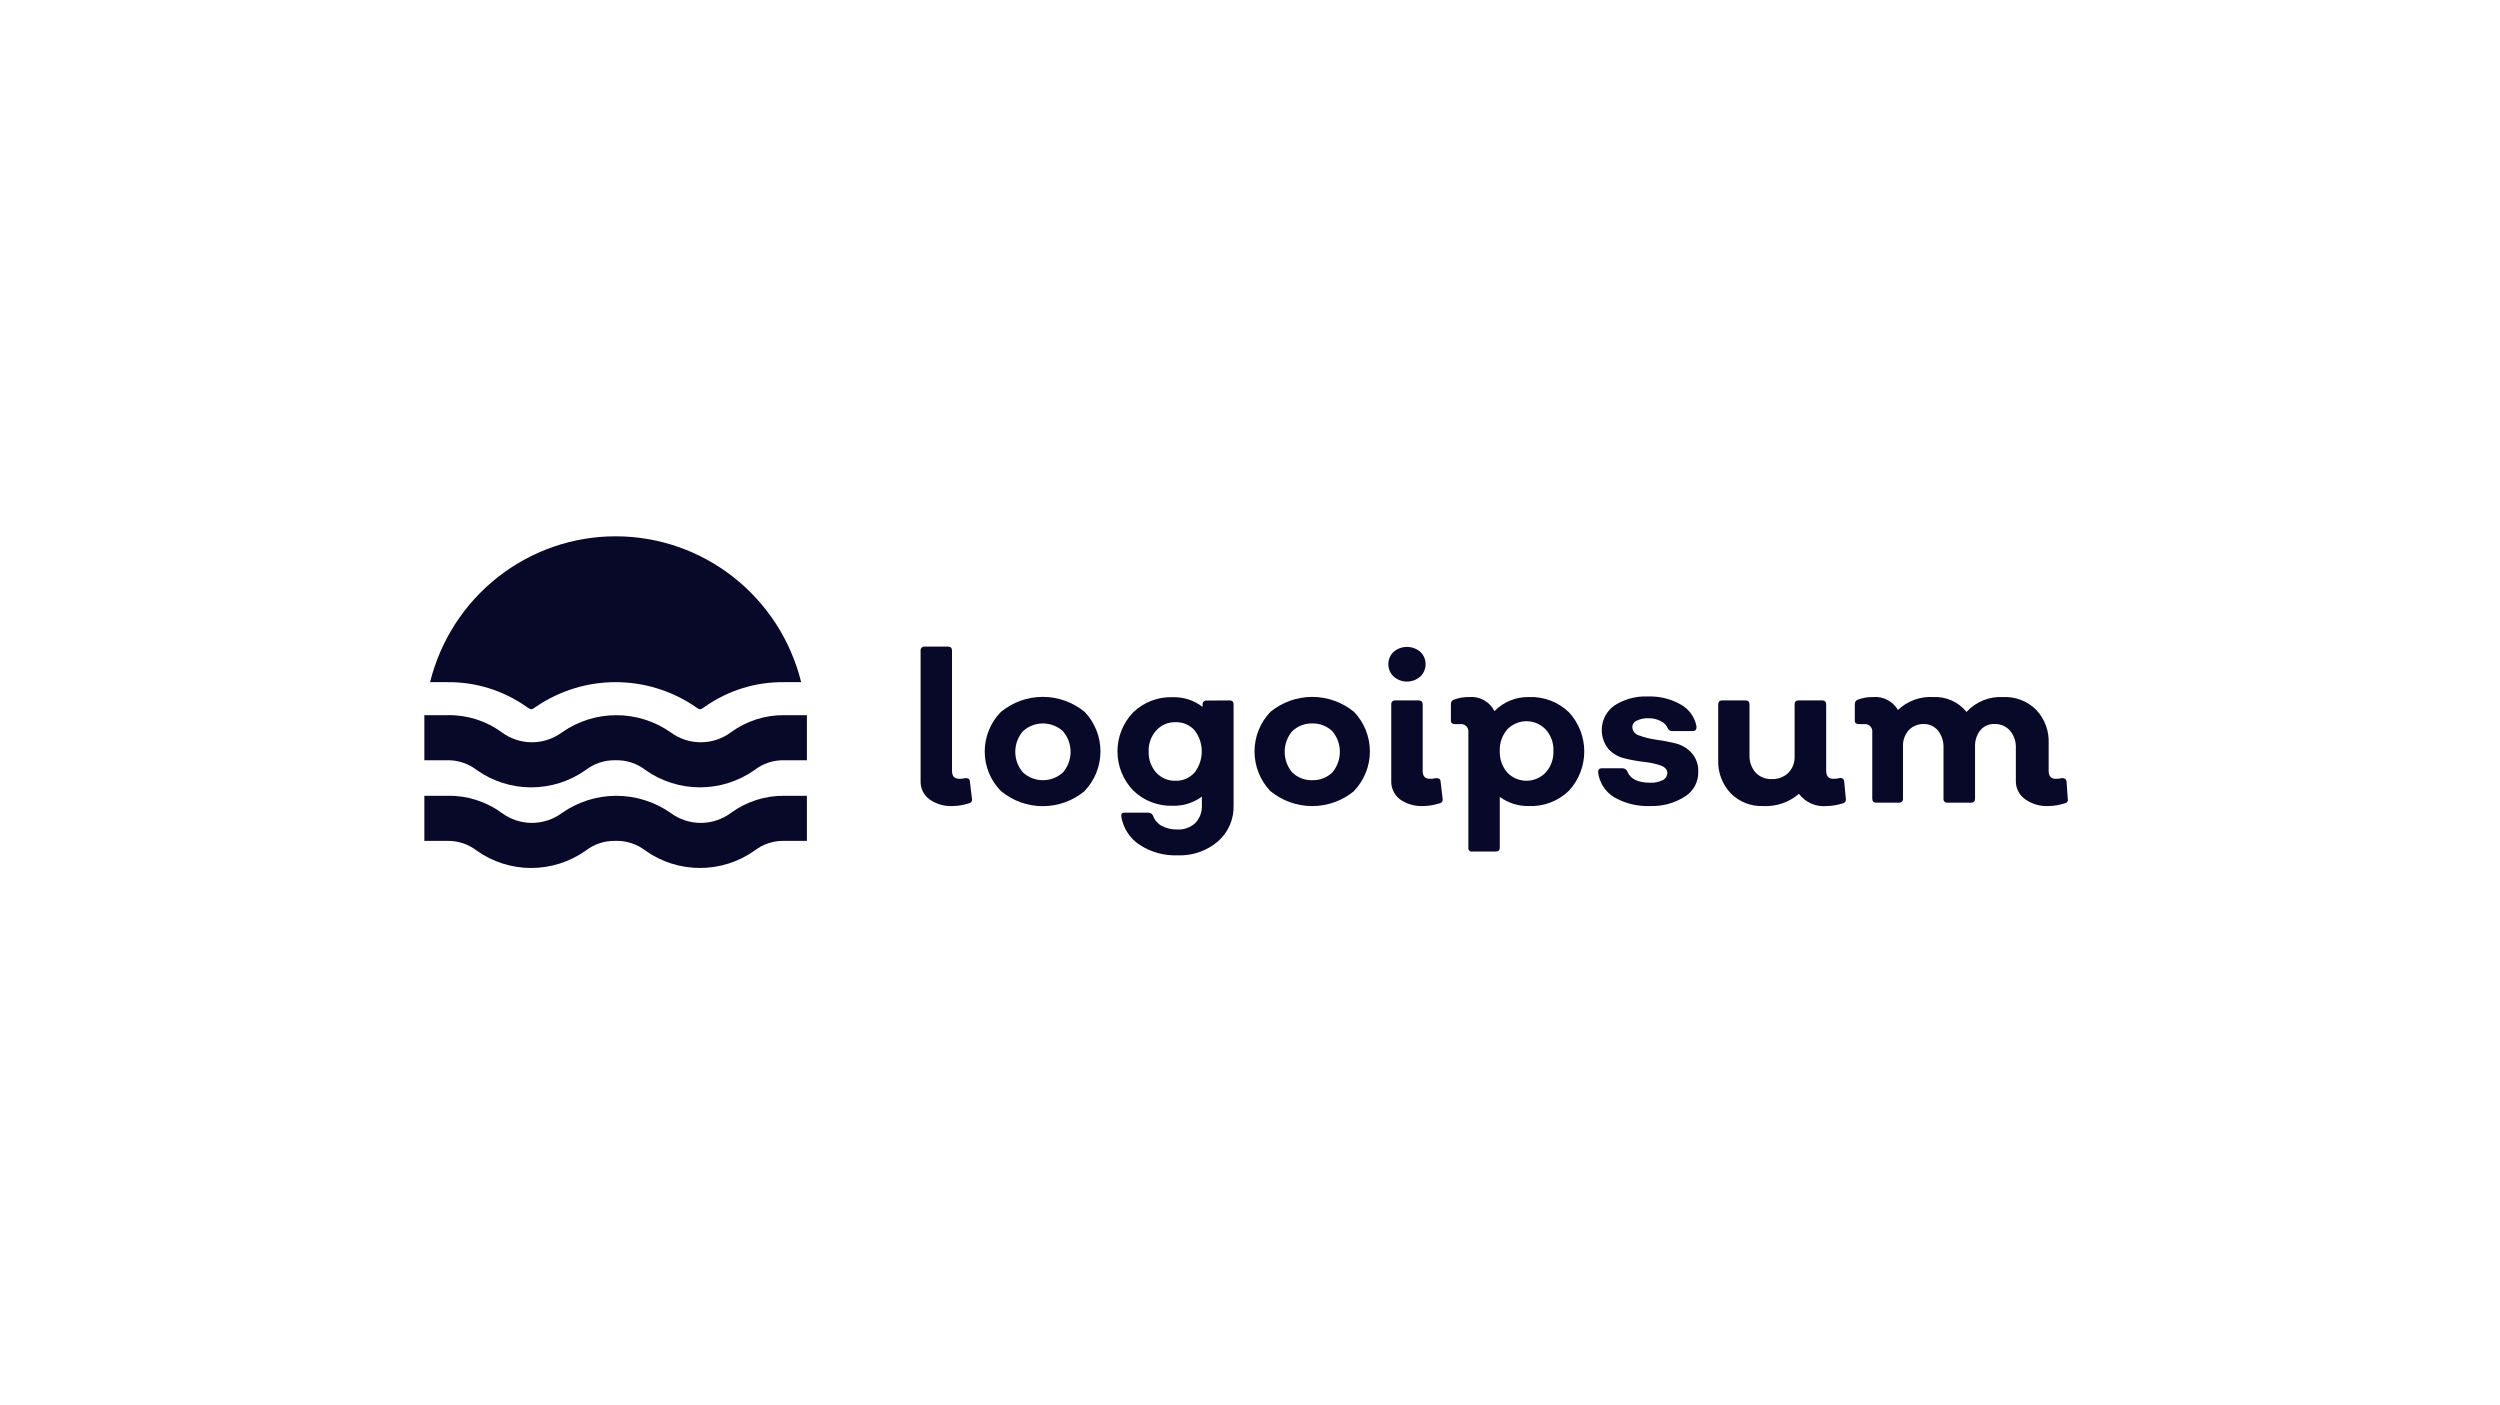
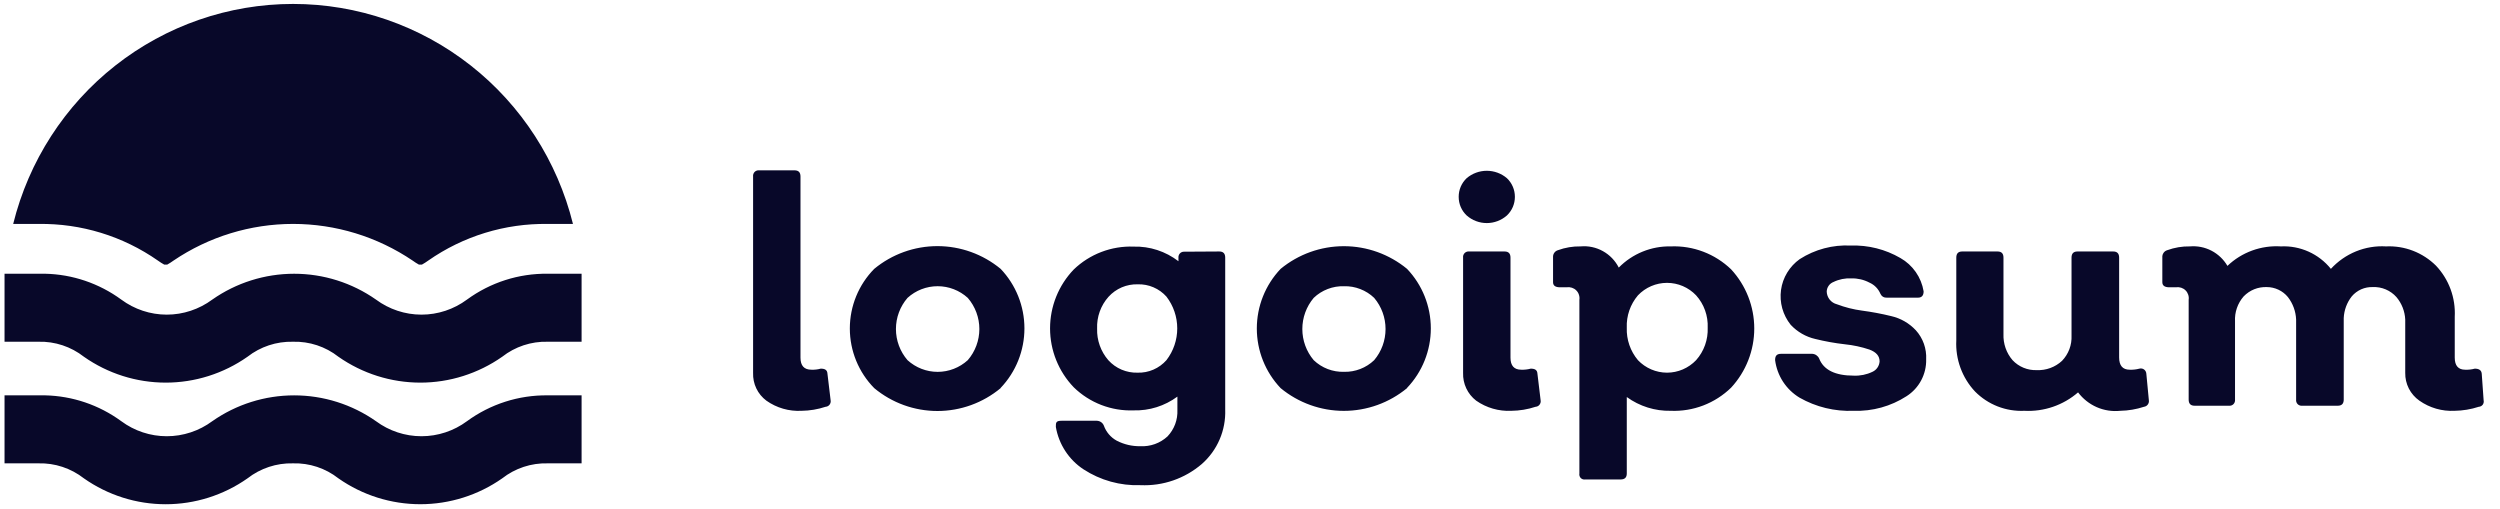
- <svg xmlns="http://www.w3.org/2000/svg" width="178" height="100" viewBox="0 0 178 100" fill="none">
-   <path d="M67.833 57.39C67.241 57.422 66.656 57.253 66.172 56.91C65.97 56.759 65.807 56.561 65.698 56.333C65.589 56.105 65.536 55.853 65.546 55.6V46.33C65.541 46.291 65.545 46.251 65.558 46.214C65.57 46.176 65.592 46.142 65.619 46.114C65.647 46.086 65.681 46.065 65.718 46.052C65.755 46.039 65.795 46.035 65.834 46.04H67.505C67.694 46.04 67.783 46.14 67.783 46.33V54.88C67.783 55.26 67.952 55.45 68.3 55.45C68.448 55.456 68.595 55.439 68.738 55.4C68.937 55.4 69.046 55.46 69.056 55.64L69.205 56.89C69.212 56.926 69.212 56.964 69.203 57C69.195 57.036 69.178 57.07 69.156 57.1C69.133 57.129 69.105 57.153 69.072 57.17C69.039 57.188 69.003 57.198 68.966 57.2C68.6 57.322 68.218 57.386 67.833 57.39Z" fill="#080829" />
-   <path d="M77.23 56.32C76.391 57.017 75.336 57.399 74.247 57.399C73.158 57.399 72.103 57.017 71.263 56.32C70.526 55.571 70.112 54.559 70.112 53.505C70.112 52.451 70.526 51.439 71.263 50.69C72.105 49.996 73.159 49.617 74.247 49.617C75.335 49.617 76.389 49.996 77.23 50.69C77.951 51.446 78.353 52.453 78.353 53.5C78.353 54.547 77.951 55.554 77.23 56.31V56.32ZM72.835 55C73.224 55.355 73.731 55.551 74.257 55.551C74.782 55.551 75.289 55.355 75.679 55C76.031 54.592 76.226 54.07 76.226 53.53C76.226 52.99 76.031 52.468 75.679 52.06C75.289 51.705 74.782 51.509 74.257 51.509C73.731 51.509 73.224 51.705 72.835 52.06C72.482 52.468 72.288 52.99 72.288 53.53C72.288 54.07 72.482 54.592 72.835 55Z" fill="#080829" />
-   <path d="M87.552 49.87C87.741 49.87 87.831 49.97 87.831 50.16V57.33C87.848 57.814 87.758 58.296 87.567 58.74C87.376 59.185 87.089 59.581 86.727 59.9C85.923 60.59 84.889 60.947 83.833 60.9C82.879 60.934 81.939 60.672 81.138 60.15C80.796 59.924 80.504 59.63 80.28 59.286C80.056 58.942 79.905 58.556 79.835 58.15C79.835 57.95 79.835 57.86 80.104 57.86H81.775C81.846 57.862 81.914 57.886 81.972 57.926C82.031 57.967 82.076 58.024 82.103 58.09C82.211 58.394 82.427 58.647 82.709 58.8C83.053 58.979 83.436 59.068 83.823 59.06C84.056 59.073 84.29 59.039 84.51 58.96C84.731 58.881 84.933 58.759 85.106 58.6C85.264 58.434 85.386 58.238 85.467 58.023C85.547 57.808 85.583 57.579 85.573 57.35V56.72C84.975 57.163 84.247 57.391 83.505 57.37C82.985 57.389 82.467 57.302 81.982 57.115C81.497 56.928 81.054 56.644 80.681 56.28C79.964 55.534 79.563 54.538 79.563 53.5C79.563 52.463 79.964 51.466 80.681 50.72C81.056 50.36 81.499 50.078 81.984 49.893C82.469 49.708 82.986 49.621 83.505 49.64C84.269 49.62 85.016 49.863 85.623 50.33V50.17C85.618 50.132 85.622 50.093 85.635 50.056C85.647 50.02 85.667 49.986 85.694 49.959C85.72 49.931 85.753 49.909 85.789 49.896C85.825 49.882 85.863 49.877 85.901 49.88L87.552 49.87ZM83.694 55.59C83.95 55.598 84.205 55.549 84.44 55.447C84.676 55.346 84.886 55.193 85.056 55C85.387 54.571 85.566 54.043 85.566 53.5C85.566 52.957 85.387 52.429 85.056 52C84.886 51.81 84.677 51.66 84.444 51.559C84.21 51.459 83.957 51.412 83.704 51.42C83.445 51.412 83.187 51.46 82.948 51.562C82.709 51.664 82.496 51.817 82.322 52.01C81.955 52.421 81.763 52.959 81.784 53.51C81.766 54.056 81.955 54.588 82.311 55C82.486 55.193 82.7 55.345 82.939 55.447C83.177 55.549 83.435 55.598 83.694 55.59Z" fill="#080829" />
-   <path d="M96.412 56.32C95.571 57.014 94.517 57.393 93.429 57.393C92.341 57.393 91.287 57.014 90.446 56.32C89.725 55.562 89.322 54.554 89.322 53.505C89.322 52.456 89.725 51.447 90.446 50.69C91.288 49.998 92.342 49.62 93.429 49.62C94.517 49.62 95.571 49.998 96.412 50.69C97.133 51.446 97.536 52.453 97.536 53.5C97.536 54.547 97.133 55.554 96.412 56.31V56.32ZM92.007 55C92.198 55.182 92.423 55.325 92.668 55.419C92.914 55.514 93.176 55.558 93.439 55.55C93.701 55.557 93.961 55.512 94.204 55.417C94.449 55.323 94.672 55.181 94.861 55C95.208 54.59 95.398 54.069 95.398 53.53C95.398 52.991 95.208 52.47 94.861 52.06C94.672 51.879 94.449 51.737 94.204 51.643C93.961 51.548 93.701 51.503 93.439 51.51C93.176 51.502 92.914 51.546 92.668 51.641C92.423 51.735 92.198 51.878 92.007 52.06C91.66 52.47 91.47 52.991 91.47 53.53C91.47 54.069 91.66 54.59 92.007 55Z" fill="#080829" />
-   <path d="M101.126 48.17C100.863 48.401 100.525 48.529 100.176 48.529C99.827 48.529 99.489 48.401 99.227 48.17C99.107 48.057 99.012 47.92 98.948 47.769C98.883 47.618 98.849 47.455 98.849 47.29C98.849 47.125 98.883 46.962 98.948 46.811C99.012 46.66 99.107 46.523 99.227 46.41C99.492 46.184 99.828 46.061 100.176 46.061C100.524 46.061 100.86 46.184 101.126 46.41C101.245 46.523 101.34 46.66 101.405 46.811C101.47 46.962 101.503 47.125 101.503 47.29C101.503 47.455 101.47 47.618 101.405 47.769C101.34 47.92 101.245 48.057 101.126 48.17ZM101.335 57.39C100.744 57.419 100.159 57.25 99.674 56.91C99.475 56.757 99.315 56.558 99.208 56.33C99.1 56.102 99.049 55.852 99.057 55.6V50.16C99.053 50.121 99.057 50.081 99.07 50.044C99.082 50.006 99.103 49.972 99.131 49.944C99.159 49.916 99.193 49.895 99.23 49.882C99.267 49.869 99.307 49.865 99.346 49.87H101.017C101.205 49.87 101.295 49.97 101.295 50.16V54.88C101.295 55.26 101.464 55.45 101.802 55.45C101.953 55.456 102.103 55.439 102.25 55.4C102.448 55.4 102.558 55.46 102.568 55.64L102.717 56.89C102.724 56.926 102.723 56.964 102.715 57C102.706 57.036 102.69 57.07 102.667 57.1C102.645 57.129 102.617 57.153 102.584 57.17C102.551 57.188 102.515 57.198 102.478 57.2C102.109 57.322 101.724 57.386 101.335 57.39Z" fill="#080829" />
-   <path d="M108.862 49.63C109.385 49.609 109.905 49.694 110.394 49.88C110.882 50.065 111.329 50.348 111.707 50.71C112.41 51.469 112.8 52.468 112.8 53.505C112.8 54.542 112.41 55.541 111.707 56.3C111.331 56.666 110.884 56.951 110.396 57.138C109.907 57.325 109.386 57.411 108.862 57.39C108.118 57.407 107.388 57.178 106.784 56.74V60.35C106.784 60.54 106.685 60.63 106.496 60.63H104.825C104.787 60.637 104.748 60.635 104.711 60.623C104.674 60.612 104.64 60.591 104.612 60.564C104.586 60.536 104.565 60.502 104.554 60.465C104.542 60.428 104.54 60.388 104.547 60.35V52.15C104.559 52.07 104.552 51.988 104.526 51.911C104.501 51.834 104.458 51.764 104.401 51.707C104.344 51.65 104.274 51.606 104.198 51.581C104.121 51.555 104.04 51.548 103.96 51.56H103.632C103.413 51.56 103.304 51.48 103.304 51.32V50.14C103.299 50.067 103.319 49.994 103.36 49.934C103.402 49.874 103.463 49.83 103.532 49.81C103.877 49.684 104.24 49.623 104.606 49.63C104.971 49.597 105.337 49.675 105.658 49.853C105.979 50.032 106.239 50.302 106.406 50.63C106.726 50.304 107.109 50.047 107.532 49.876C107.955 49.704 108.407 49.62 108.862 49.63ZM107.311 55C107.488 55.186 107.701 55.335 107.938 55.436C108.173 55.537 108.427 55.59 108.683 55.59C108.94 55.59 109.194 55.537 109.429 55.436C109.665 55.335 109.879 55.186 110.056 55C110.43 54.581 110.626 54.032 110.603 53.47C110.629 52.907 110.432 52.357 110.056 51.94C109.879 51.754 109.665 51.605 109.429 51.504C109.194 51.403 108.94 51.35 108.683 51.35C108.427 51.35 108.173 51.403 107.938 51.504C107.701 51.605 107.488 51.754 107.311 51.94C106.949 52.365 106.761 52.911 106.784 53.47C106.764 54.028 106.952 54.574 107.311 55Z" fill="#080829" />
-   <path d="M117.494 57.39C116.601 57.427 115.716 57.212 114.938 56.77C114.626 56.581 114.36 56.324 114.161 56.017C113.961 55.711 113.832 55.363 113.785 55C113.785 54.8 113.854 54.7 114.073 54.7H115.535C115.604 54.703 115.672 54.725 115.73 54.764C115.787 54.802 115.834 54.856 115.863 54.92C116.072 55.46 116.619 55.73 117.494 55.73C117.799 55.744 118.103 55.682 118.379 55.55C118.474 55.507 118.556 55.438 118.616 55.352C118.675 55.266 118.71 55.165 118.717 55.06C118.717 54.8 118.558 54.62 118.24 54.5C117.862 54.374 117.472 54.29 117.076 54.25C116.607 54.197 116.142 54.113 115.684 54C115.238 53.899 114.833 53.665 114.521 53.33C114.337 53.102 114.201 52.839 114.123 52.556C114.044 52.273 114.024 51.977 114.064 51.687C114.104 51.396 114.203 51.116 114.355 50.866C114.508 50.615 114.709 50.399 114.948 50.23C115.665 49.771 116.505 49.547 117.355 49.59C118.176 49.562 118.989 49.767 119.701 50.18C119.988 50.343 120.235 50.569 120.424 50.841C120.614 51.112 120.741 51.423 120.795 51.75C120.795 51.95 120.706 52.05 120.527 52.05H119.055C118.993 52.054 118.932 52.038 118.878 52.006C118.825 51.974 118.783 51.927 118.757 51.87C118.658 51.633 118.473 51.443 118.24 51.34C117.976 51.201 117.682 51.133 117.384 51.14C117.093 51.124 116.802 51.182 116.539 51.31C116.447 51.346 116.366 51.409 116.309 51.491C116.253 51.573 116.222 51.67 116.221 51.77C116.227 51.907 116.277 52.038 116.363 52.144C116.449 52.25 116.566 52.326 116.698 52.36C117.08 52.505 117.477 52.605 117.882 52.66C118.347 52.722 118.808 52.808 119.264 52.92C119.709 53.022 120.115 53.255 120.427 53.59C120.594 53.775 120.724 53.991 120.807 54.226C120.891 54.461 120.928 54.711 120.915 54.96C120.924 55.306 120.842 55.648 120.68 55.953C120.518 56.258 120.28 56.515 119.99 56.7C119.247 57.18 118.376 57.42 117.494 57.39Z" fill="#080829" />
-   <path d="M131.426 56.89C131.432 56.925 131.43 56.962 131.422 56.997C131.413 57.032 131.398 57.065 131.376 57.093C131.355 57.122 131.328 57.147 131.297 57.165C131.267 57.183 131.233 57.195 131.197 57.2C130.834 57.319 130.455 57.383 130.073 57.39C129.695 57.429 129.314 57.37 128.966 57.218C128.617 57.065 128.313 56.825 128.084 56.52C127.382 57.127 126.474 57.439 125.549 57.39C125.119 57.41 124.691 57.339 124.29 57.182C123.889 57.026 123.525 56.786 123.222 56.48C122.921 56.159 122.687 55.78 122.535 55.366C122.383 54.952 122.315 54.511 122.337 54.07V50.16C122.337 49.97 122.426 49.87 122.615 49.87H124.286C124.475 49.87 124.564 49.97 124.564 50.16V53.77C124.546 54.22 124.699 54.66 124.992 55C125.138 55.156 125.316 55.279 125.513 55.36C125.71 55.441 125.923 55.478 126.135 55.47C126.353 55.48 126.571 55.446 126.776 55.37C126.981 55.295 127.169 55.179 127.329 55.03C127.48 54.873 127.598 54.686 127.675 54.482C127.752 54.277 127.786 54.059 127.776 53.84V50.16C127.776 49.97 127.866 49.87 128.055 49.87H129.745C129.934 49.87 130.024 49.97 130.024 50.16V54.87C130.024 55.26 130.193 55.45 130.521 55.45C130.675 55.456 130.829 55.439 130.978 55.4C131.016 55.389 131.055 55.388 131.094 55.394C131.132 55.401 131.168 55.417 131.2 55.44C131.232 55.463 131.258 55.493 131.276 55.528C131.294 55.562 131.304 55.601 131.306 55.64L131.426 56.89Z" fill="#080829" />
-   <path d="M147.227 56.89C147.236 56.926 147.237 56.963 147.23 56.999C147.222 57.035 147.207 57.07 147.185 57.099C147.163 57.129 147.135 57.153 147.103 57.171C147.071 57.188 147.035 57.198 146.998 57.2C146.628 57.321 146.243 57.385 145.855 57.39C145.263 57.421 144.679 57.252 144.194 56.91C143.984 56.764 143.814 56.568 143.698 56.339C143.581 56.11 143.523 55.857 143.528 55.6V53.25C143.548 52.802 143.399 52.362 143.11 52.02C142.971 51.864 142.798 51.74 142.606 51.659C142.413 51.578 142.205 51.541 141.996 51.55C141.808 51.543 141.621 51.579 141.448 51.655C141.276 51.731 141.124 51.846 141.002 51.99C140.739 52.325 140.605 52.744 140.624 53.17V56.86C140.624 57.05 140.534 57.15 140.345 57.15H138.665C138.626 57.155 138.586 57.151 138.55 57.138C138.512 57.125 138.478 57.104 138.45 57.076C138.422 57.048 138.401 57.014 138.388 56.977C138.376 56.939 138.372 56.899 138.377 56.86V53.25C138.398 52.806 138.26 52.37 137.989 52.02C137.867 51.873 137.715 51.755 137.543 51.673C137.372 51.592 137.184 51.55 136.994 51.55C136.791 51.542 136.59 51.577 136.401 51.653C136.212 51.728 136.042 51.843 135.9 51.99C135.616 52.314 135.47 52.738 135.493 53.17V56.86C135.498 56.899 135.494 56.939 135.481 56.977C135.468 57.014 135.447 57.048 135.419 57.076C135.391 57.104 135.358 57.125 135.321 57.138C135.283 57.151 135.243 57.155 135.204 57.15H133.583C133.395 57.15 133.305 57.05 133.305 56.86V52.15C133.317 52.07 133.31 51.988 133.284 51.911C133.259 51.834 133.217 51.764 133.159 51.707C133.102 51.65 133.033 51.606 132.956 51.581C132.879 51.555 132.798 51.548 132.718 51.56H132.39C132.171 51.56 132.062 51.48 132.062 51.32V50.14C132.057 50.067 132.077 49.994 132.119 49.934C132.16 49.874 132.221 49.83 132.291 49.81C132.635 49.684 132.999 49.623 133.365 49.63C133.716 49.6 134.069 49.67 134.382 49.833C134.695 49.996 134.956 50.244 135.135 50.55C135.47 50.23 135.868 49.983 136.302 49.825C136.737 49.667 137.199 49.6 137.661 49.63C138.109 49.608 138.556 49.693 138.965 49.877C139.375 50.061 139.735 50.34 140.017 50.69C140.346 50.33 140.751 50.049 141.202 49.865C141.652 49.682 142.137 49.602 142.623 49.63C143.057 49.61 143.491 49.68 143.896 49.837C144.301 49.993 144.67 50.233 144.979 50.54C145.282 50.861 145.515 51.239 145.668 51.654C145.82 52.068 145.887 52.509 145.864 52.95V54.88C145.864 55.26 146.034 55.45 146.352 55.45C146.506 55.457 146.66 55.44 146.809 55.4C147.015 55.4 147.124 55.48 147.137 55.64L147.227 56.89Z" fill="#080829" />
-   <path d="M30.622 48.57C31.356 45.605 33.055 42.971 35.449 41.09C37.843 39.208 40.794 38.185 43.833 38.185C46.872 38.185 49.823 39.208 52.217 41.09C54.611 42.971 56.31 45.605 57.044 48.57H55.85C53.837 48.54 51.866 49.145 50.212 50.3C50.117 50.37 50.017 50.433 49.914 50.49H49.775C49.671 50.433 49.572 50.37 49.476 50.3C47.808 49.172 45.843 48.569 43.833 48.569C41.822 48.569 39.858 49.172 38.19 50.3C38.094 50.37 37.995 50.433 37.891 50.49H37.752C37.649 50.433 37.549 50.37 37.454 50.3C35.8 49.145 33.828 48.54 31.815 48.57H30.622ZM53.702 54.84C54.315 54.36 55.074 54.109 55.85 54.13H57.451V50.92H55.85C54.483 50.903 53.147 51.331 52.042 52.14C51.419 52.601 50.667 52.85 49.894 52.85C49.121 52.85 48.368 52.601 47.746 52.14C46.612 51.346 45.264 50.921 43.883 50.921C42.501 50.921 41.153 51.346 40.019 52.14C39.397 52.601 38.644 52.85 37.871 52.85C37.098 52.85 36.346 52.601 35.723 52.14C34.604 51.321 33.249 50.892 31.865 50.92H30.214V54.13H31.815C32.592 54.109 33.351 54.36 33.963 54.84C35.095 55.634 36.442 56.06 37.822 56.06C39.202 56.06 40.548 55.634 41.68 54.84C42.293 54.362 43.052 54.111 43.828 54.13C44.604 54.108 45.364 54.359 45.976 54.84C47.109 55.634 48.458 56.059 49.839 56.059C51.22 56.059 52.569 55.634 53.702 54.84ZM53.702 60.58C54.315 60.1 55.074 59.849 55.85 59.87H57.451V56.66H55.85C54.483 56.643 53.147 57.071 52.042 57.88C51.419 58.341 50.667 58.59 49.894 58.59C49.121 58.59 48.368 58.341 47.746 57.88C46.612 57.086 45.264 56.661 43.883 56.661C42.501 56.661 41.153 57.086 40.019 57.88C39.397 58.341 38.644 58.59 37.871 58.59C37.098 58.59 36.346 58.341 35.723 57.88C34.604 57.061 33.249 56.633 31.865 56.66H30.214V59.87H31.815C32.592 59.849 33.351 60.1 33.963 60.58C35.095 61.374 36.442 61.8 37.822 61.8C39.202 61.8 40.548 61.374 41.68 60.58C42.293 60.102 43.052 59.851 43.828 59.87C44.604 59.848 45.364 60.099 45.976 60.58C47.109 61.374 48.458 61.799 49.839 61.799C51.22 61.799 52.569 61.374 53.702 60.58Z" fill="#080829" />
+ <svg xmlns="http://www.w3.org/2000/svg" width="118" height="24" viewBox="0 0 118 24" fill="none">
+   <path d="M2.124 18.66C3.417 18.688 4.674 19.112 5.724 19.88C6.346 20.341 7.098 20.59 7.871 20.59C8.644 20.59 9.397 20.341 10.02 19.88C11.153 19.086 12.502 18.661 13.883 18.661C15.264 18.661 16.612 19.086 17.746 19.88C18.368 20.341 19.121 20.59 19.894 20.59C20.667 20.59 21.42 20.341 22.042 19.88C23.148 19.071 24.484 18.644 25.851 18.66H27.451V21.87H25.851C25.074 21.849 24.315 22.1 23.702 22.58C22.569 23.374 21.22 23.799 19.839 23.799C18.458 23.799 17.109 23.374 15.976 22.58C15.364 22.099 14.604 21.848 13.828 21.87C13.052 21.851 12.293 22.102 11.68 22.58C10.548 23.374 9.201 23.8 7.821 23.8C6.441 23.8 5.094 23.374 3.963 22.58C3.35 22.101 2.591 21.849 1.815 21.87H0.214V18.66H2.124ZM53.505 11.64C54.269 11.619 55.016 11.863 55.623 12.33V12.17C55.618 12.132 55.623 12.093 55.635 12.057C55.647 12.02 55.667 11.987 55.693 11.959C55.72 11.931 55.753 11.909 55.789 11.896C55.825 11.882 55.863 11.877 55.901 11.88L57.552 11.87C57.741 11.87 57.83 11.97 57.83 12.16V19.33C57.847 19.814 57.758 20.296 57.567 20.74C57.377 21.185 57.089 21.581 56.727 21.9C55.922 22.59 54.889 22.947 53.833 22.9C52.88 22.934 51.938 22.672 51.138 22.15C50.796 21.925 50.504 21.63 50.28 21.286C50.056 20.942 49.905 20.556 49.836 20.15C49.836 19.951 49.836 19.86 50.103 19.86H51.774C51.845 19.863 51.914 19.885 51.973 19.926C52.031 19.967 52.076 20.024 52.102 20.09C52.211 20.393 52.427 20.646 52.709 20.8C53.053 20.978 53.436 21.068 53.823 21.061C54.057 21.073 54.291 21.039 54.511 20.96C54.731 20.881 54.933 20.758 55.105 20.6C55.263 20.434 55.386 20.238 55.467 20.023C55.547 19.809 55.583 19.579 55.573 19.35V18.72C54.975 19.162 54.247 19.391 53.505 19.37C52.986 19.389 52.468 19.302 51.982 19.115C51.497 18.928 51.054 18.644 50.681 18.28C49.964 17.534 49.563 16.537 49.563 15.5C49.563 14.463 49.964 13.466 50.681 12.72C51.056 12.359 51.499 12.078 51.984 11.893C52.469 11.707 52.986 11.621 53.505 11.64ZM74.606 11.63C74.971 11.597 75.337 11.675 75.658 11.854C75.978 12.032 76.239 12.302 76.406 12.63C76.726 12.304 77.11 12.048 77.532 11.876C77.955 11.704 78.407 11.62 78.862 11.63C79.384 11.609 79.904 11.694 80.394 11.88C80.882 12.065 81.328 12.348 81.706 12.71C82.409 13.469 82.801 14.468 82.801 15.505C82.801 16.542 82.409 17.541 81.706 18.3C81.33 18.665 80.884 18.95 80.395 19.138C79.906 19.325 79.385 19.411 78.862 19.39C78.118 19.406 77.388 19.178 76.784 18.74V22.35C76.784 22.54 76.685 22.63 76.496 22.63H74.825C74.787 22.637 74.748 22.634 74.711 22.623C74.674 22.611 74.64 22.591 74.612 22.564C74.586 22.536 74.565 22.502 74.554 22.465C74.542 22.428 74.54 22.388 74.547 22.35V14.15C74.559 14.07 74.551 13.988 74.525 13.911C74.501 13.834 74.458 13.764 74.4 13.707C74.344 13.65 74.274 13.607 74.197 13.581C74.121 13.556 74.039 13.548 73.96 13.56H73.632C73.413 13.56 73.304 13.48 73.304 13.32V12.14C73.299 12.067 73.319 11.994 73.36 11.935C73.402 11.874 73.463 11.83 73.532 11.81C73.876 11.684 74.24 11.623 74.606 11.63ZM94.286 11.87C94.475 11.87 94.564 11.97 94.564 12.16V15.77C94.547 16.219 94.699 16.66 94.992 17C95.138 17.156 95.316 17.278 95.513 17.359C95.71 17.44 95.923 17.478 96.136 17.47C96.353 17.479 96.571 17.445 96.775 17.37C96.98 17.295 97.169 17.179 97.329 17.03C97.48 16.873 97.598 16.686 97.675 16.481C97.752 16.277 97.786 16.058 97.776 15.84V12.16C97.776 11.97 97.866 11.87 98.055 11.87H99.745C99.934 11.87 100.023 11.97 100.023 12.16V16.87C100.023 17.26 100.193 17.45 100.521 17.45C100.675 17.456 100.829 17.44 100.979 17.4C101.016 17.39 101.055 17.388 101.094 17.395C101.132 17.401 101.168 17.417 101.2 17.44C101.232 17.463 101.258 17.493 101.275 17.527C101.294 17.562 101.305 17.601 101.307 17.64L101.426 18.89C101.432 18.925 101.43 18.962 101.422 18.997C101.413 19.032 101.398 19.065 101.376 19.094C101.355 19.122 101.328 19.147 101.298 19.165C101.267 19.183 101.233 19.195 101.197 19.2C100.834 19.319 100.455 19.383 100.073 19.39C99.695 19.429 99.314 19.37 98.966 19.218C98.617 19.065 98.314 18.824 98.085 18.52C97.383 19.127 96.474 19.439 95.549 19.39C95.119 19.41 94.691 19.339 94.29 19.183C93.889 19.026 93.525 18.787 93.222 18.48C92.921 18.16 92.687 17.78 92.535 17.366C92.383 16.952 92.315 16.511 92.337 16.07V12.16C92.337 11.97 92.426 11.87 92.615 11.87H94.286ZM44.247 11.617C45.335 11.617 46.389 11.997 47.23 12.69C47.951 13.446 48.353 14.453 48.353 15.5C48.353 16.547 47.951 17.554 47.23 18.31V18.32C46.391 19.018 45.336 19.399 44.247 19.399C43.158 19.399 42.103 19.018 41.264 18.32C40.526 17.571 40.112 16.559 40.112 15.505C40.112 14.451 40.526 13.439 41.264 12.69C42.105 11.996 43.159 11.617 44.247 11.617ZM35.834 8.04H37.505C37.694 8.04 37.783 8.14 37.783 8.33V16.88C37.783 17.26 37.952 17.45 38.3 17.45C38.447 17.456 38.595 17.44 38.737 17.4C38.936 17.4 39.046 17.46 39.056 17.64L39.205 18.89C39.212 18.926 39.212 18.964 39.203 19C39.195 19.036 39.179 19.07 39.156 19.1C39.134 19.129 39.105 19.154 39.072 19.171C39.04 19.188 39.004 19.198 38.967 19.2C38.601 19.322 38.218 19.385 37.833 19.39C37.242 19.422 36.656 19.253 36.172 18.91C35.97 18.759 35.807 18.561 35.698 18.333C35.589 18.105 35.537 17.853 35.546 17.6V8.33C35.541 8.291 35.545 8.251 35.558 8.214C35.57 8.177 35.592 8.142 35.619 8.114C35.647 8.086 35.681 8.065 35.718 8.052C35.755 8.039 35.795 8.035 35.834 8.04ZM63.43 11.62C64.517 11.62 65.57 11.998 66.412 12.69C67.133 13.446 67.535 14.453 67.535 15.5C67.535 16.547 67.133 17.554 66.412 18.31V18.32C65.571 19.014 64.517 19.392 63.43 19.393C62.342 19.393 61.287 19.014 60.446 18.32C59.725 17.563 59.322 16.554 59.322 15.505C59.322 14.456 59.725 13.448 60.446 12.69C61.288 11.998 62.342 11.62 63.43 11.62ZM87.355 11.59C88.176 11.562 88.989 11.766 89.701 12.18C89.988 12.343 90.236 12.569 90.425 12.841C90.615 13.112 90.74 13.423 90.795 13.75C90.795 13.95 90.705 14.05 90.526 14.05H89.055C88.993 14.053 88.931 14.039 88.878 14.007C88.825 13.975 88.783 13.927 88.757 13.87C88.658 13.633 88.473 13.443 88.239 13.34C87.976 13.201 87.682 13.132 87.385 13.14C87.093 13.124 86.802 13.182 86.539 13.31C86.447 13.346 86.366 13.409 86.31 13.491C86.253 13.573 86.222 13.67 86.221 13.77C86.227 13.906 86.277 14.038 86.363 14.145C86.449 14.251 86.566 14.326 86.698 14.36C87.08 14.505 87.477 14.606 87.882 14.66C88.347 14.722 88.808 14.808 89.264 14.92C89.709 15.021 90.115 15.255 90.428 15.59C90.595 15.774 90.724 15.991 90.808 16.226C90.891 16.461 90.928 16.711 90.915 16.96C90.924 17.306 90.842 17.648 90.68 17.953C90.518 18.258 90.28 18.515 89.99 18.7C89.248 19.18 88.376 19.42 87.494 19.39C86.601 19.427 85.716 19.212 84.939 18.77C84.626 18.581 84.36 18.324 84.16 18.018C83.96 17.711 83.833 17.363 83.785 17C83.785 16.8 83.855 16.7 84.073 16.7H85.535C85.605 16.703 85.672 16.725 85.73 16.764C85.787 16.803 85.834 16.856 85.863 16.92C86.072 17.46 86.619 17.73 87.494 17.73C87.799 17.744 88.104 17.682 88.379 17.55C88.474 17.507 88.556 17.439 88.615 17.352C88.675 17.266 88.71 17.164 88.717 17.06C88.717 16.8 88.557 16.62 88.239 16.5C87.862 16.374 87.472 16.29 87.076 16.25C86.607 16.197 86.142 16.113 85.684 16C85.238 15.899 84.833 15.665 84.52 15.33C84.337 15.102 84.202 14.838 84.123 14.556C84.044 14.273 84.025 13.977 84.064 13.687C84.104 13.396 84.203 13.117 84.356 12.866C84.508 12.616 84.71 12.399 84.948 12.23C85.665 11.771 86.505 11.547 87.355 11.59ZM107.66 11.63C108.109 11.608 108.555 11.693 108.965 11.877C109.375 12.061 109.735 12.34 110.018 12.69C110.347 12.331 110.752 12.049 111.202 11.865C111.652 11.682 112.138 11.601 112.623 11.63C113.057 11.61 113.491 11.68 113.896 11.837C114.301 11.994 114.67 12.233 114.979 12.54C115.282 12.861 115.516 13.239 115.668 13.653C115.82 14.068 115.887 14.509 115.864 14.95V16.88C115.864 17.26 116.033 17.45 116.352 17.45C116.506 17.457 116.66 17.441 116.81 17.4C117.015 17.401 117.125 17.48 117.138 17.64L117.227 18.89C117.235 18.925 117.236 18.963 117.229 18.999C117.222 19.035 117.207 19.07 117.186 19.1C117.164 19.129 117.135 19.154 117.103 19.171C117.071 19.188 117.035 19.198 116.998 19.2C116.628 19.321 116.243 19.384 115.854 19.39C115.263 19.42 114.68 19.252 114.194 18.91C113.985 18.764 113.814 18.567 113.697 18.339C113.581 18.11 113.522 17.856 113.527 17.6V15.082C113.509 14.693 113.363 14.319 113.11 14.02C112.971 13.863 112.797 13.741 112.605 13.659C112.413 13.578 112.205 13.54 111.996 13.55C111.808 13.543 111.621 13.579 111.448 13.655C111.276 13.732 111.124 13.846 111.002 13.99C110.772 14.284 110.641 14.64 110.624 15.011V18.86C110.624 19.05 110.534 19.15 110.346 19.15H108.606C108.587 19.148 108.568 19.144 108.55 19.138C108.512 19.125 108.478 19.104 108.45 19.076C108.422 19.048 108.402 19.014 108.389 18.977C108.376 18.939 108.372 18.9 108.377 18.86V15.084C108.361 14.699 108.226 14.326 107.988 14.02C107.867 13.873 107.715 13.755 107.543 13.674C107.372 13.593 107.184 13.55 106.994 13.55C106.791 13.542 106.589 13.577 106.4 13.652C106.212 13.728 106.042 13.844 105.9 13.99C105.616 14.315 105.47 14.738 105.493 15.17V18.919C105.491 18.939 105.487 18.958 105.48 18.977C105.468 19.014 105.447 19.048 105.419 19.076C105.391 19.104 105.357 19.125 105.32 19.138C105.301 19.144 105.282 19.148 105.263 19.15H103.583C103.395 19.15 103.305 19.05 103.305 18.86V14.15C103.317 14.07 103.31 13.988 103.284 13.911C103.259 13.834 103.217 13.764 103.159 13.707C103.103 13.65 103.033 13.607 102.956 13.581C102.88 13.556 102.798 13.548 102.719 13.56H102.391C102.172 13.56 102.063 13.48 102.062 13.32V12.086C102.068 12.032 102.088 11.98 102.119 11.935C102.161 11.875 102.221 11.83 102.291 11.81C102.635 11.684 102.999 11.623 103.364 11.63C103.715 11.6 104.069 11.67 104.382 11.833C104.695 11.996 104.956 12.244 105.135 12.55C105.47 12.23 105.867 11.983 106.302 11.825C106.736 11.667 107.199 11.601 107.66 11.63ZM69.346 11.87H71.017C71.206 11.87 71.295 11.97 71.295 12.16V16.88C71.295 17.26 71.464 17.45 71.802 17.45C71.953 17.456 72.104 17.439 72.25 17.4C72.448 17.401 72.557 17.46 72.567 17.64L72.717 18.89C72.724 18.926 72.723 18.964 72.715 19C72.706 19.036 72.69 19.07 72.667 19.1C72.645 19.129 72.617 19.154 72.584 19.171C72.551 19.188 72.515 19.198 72.478 19.2C72.11 19.323 71.724 19.386 71.335 19.39C70.744 19.419 70.159 19.25 69.674 18.91C69.475 18.757 69.315 18.558 69.208 18.33C69.101 18.102 69.049 17.852 69.058 17.6V12.16C69.053 12.121 69.057 12.081 69.069 12.044C69.082 12.007 69.103 11.972 69.131 11.944C69.159 11.916 69.193 11.895 69.231 11.882C69.267 11.869 69.307 11.865 69.346 11.87ZM2.124 12.92C3.417 12.947 4.674 13.372 5.724 14.14C6.346 14.601 7.098 14.851 7.871 14.851C8.644 14.851 9.397 14.601 10.02 14.14C11.153 13.346 12.502 12.921 13.883 12.921C15.264 12.921 16.612 13.346 17.746 14.14C18.368 14.601 19.121 14.851 19.894 14.851C20.667 14.851 21.42 14.601 22.042 14.14C23.148 13.331 24.484 12.903 25.851 12.92H27.451V16.13H25.851C25.074 16.109 24.315 16.36 23.702 16.84C22.568 17.633 21.22 18.06 19.839 18.06C18.458 18.059 17.109 17.633 15.976 16.84C15.364 16.359 14.604 16.108 13.828 16.13C13.052 16.111 12.293 16.361 11.68 16.84C10.548 17.634 9.201 18.06 7.821 18.06C6.441 18.059 5.094 17.634 3.963 16.84C3.35 16.36 2.591 16.109 1.815 16.13H0.214V12.92H2.124ZM53.704 13.42C53.445 13.412 53.187 13.461 52.948 13.562C52.71 13.664 52.495 13.817 52.321 14.01C51.955 14.42 51.762 14.959 51.784 15.51C51.766 16.055 51.955 16.588 52.312 17C52.486 17.193 52.7 17.346 52.938 17.447C53.177 17.549 53.434 17.597 53.693 17.59C53.95 17.598 54.205 17.549 54.44 17.447C54.676 17.345 54.885 17.192 55.056 17C55.386 16.571 55.566 16.043 55.566 15.5C55.566 14.957 55.386 14.429 55.056 14C54.886 13.81 54.677 13.66 54.443 13.56C54.21 13.46 53.958 13.412 53.704 13.42ZM78.684 13.351C78.427 13.351 78.173 13.403 77.938 13.504C77.701 13.605 77.489 13.754 77.311 13.94C76.95 14.365 76.761 14.911 76.784 15.47C76.764 16.028 76.953 16.574 77.311 17C77.488 17.186 77.701 17.334 77.938 17.436C78.173 17.537 78.427 17.59 78.684 17.59C78.94 17.59 79.194 17.537 79.43 17.436C79.665 17.334 79.879 17.186 80.056 17C80.43 16.581 80.625 16.032 80.603 15.47C80.628 14.907 80.431 14.357 80.056 13.94C79.879 13.754 79.665 13.605 79.43 13.504C79.194 13.403 78.94 13.351 78.684 13.351ZM44.257 13.509C43.731 13.509 43.224 13.705 42.835 14.06C42.482 14.467 42.288 14.99 42.288 15.53C42.288 16.07 42.483 16.593 42.835 17C43.225 17.355 43.731 17.552 44.257 17.552C44.782 17.552 45.289 17.355 45.679 17C46.031 16.593 46.225 16.07 46.226 15.53C46.226 14.99 46.031 14.467 45.679 14.06C45.289 13.705 44.782 13.509 44.257 13.509ZM63.44 13.51C63.176 13.502 62.914 13.546 62.668 13.641C62.422 13.735 62.197 13.877 62.007 14.06C61.66 14.47 61.47 14.992 61.47 15.53C61.47 16.069 61.66 16.59 62.007 17C62.197 17.182 62.422 17.325 62.668 17.419C62.914 17.513 63.176 17.558 63.44 17.55C63.701 17.557 63.96 17.511 64.204 17.417C64.448 17.323 64.672 17.181 64.861 17C65.208 16.59 65.398 16.069 65.398 15.53C65.398 14.992 65.208 14.47 64.861 14.06C64.672 13.878 64.448 13.737 64.204 13.643C63.96 13.548 63.7 13.503 63.44 13.51ZM13.833 0.186C16.872 0.186 19.823 1.208 22.217 3.09C24.611 4.972 26.31 7.605 27.044 10.57H25.851C23.838 10.54 21.866 11.145 20.212 12.3C20.117 12.369 20.017 12.433 19.914 12.49H19.774C19.671 12.433 19.572 12.369 19.477 12.3C17.808 11.172 15.843 10.569 13.833 10.569C11.823 10.569 9.858 11.172 8.189 12.3C8.094 12.369 7.995 12.433 7.892 12.49H7.752C7.649 12.433 7.55 12.369 7.454 12.3C5.801 11.145 3.828 10.54 1.815 10.57H0.622C1.356 7.605 3.055 4.972 5.449 3.09C7.843 1.208 10.794 0.186 13.833 0.186ZM70.176 8.061C70.524 8.061 70.861 8.185 71.126 8.41C71.245 8.523 71.34 8.659 71.405 8.811C71.47 8.962 71.503 9.125 71.503 9.29C71.503 9.455 71.47 9.618 71.405 9.77C71.34 9.921 71.245 10.057 71.126 10.17C70.864 10.401 70.525 10.529 70.176 10.529C69.827 10.529 69.489 10.401 69.227 10.17C69.108 10.057 69.012 9.921 68.947 9.77C68.882 9.618 68.85 9.455 68.85 9.29C68.85 9.125 68.882 8.962 68.947 8.811C69.012 8.659 69.108 8.523 69.227 8.41C69.492 8.185 69.828 8.061 70.176 8.061Z" fill="#080829" />
</svg>
